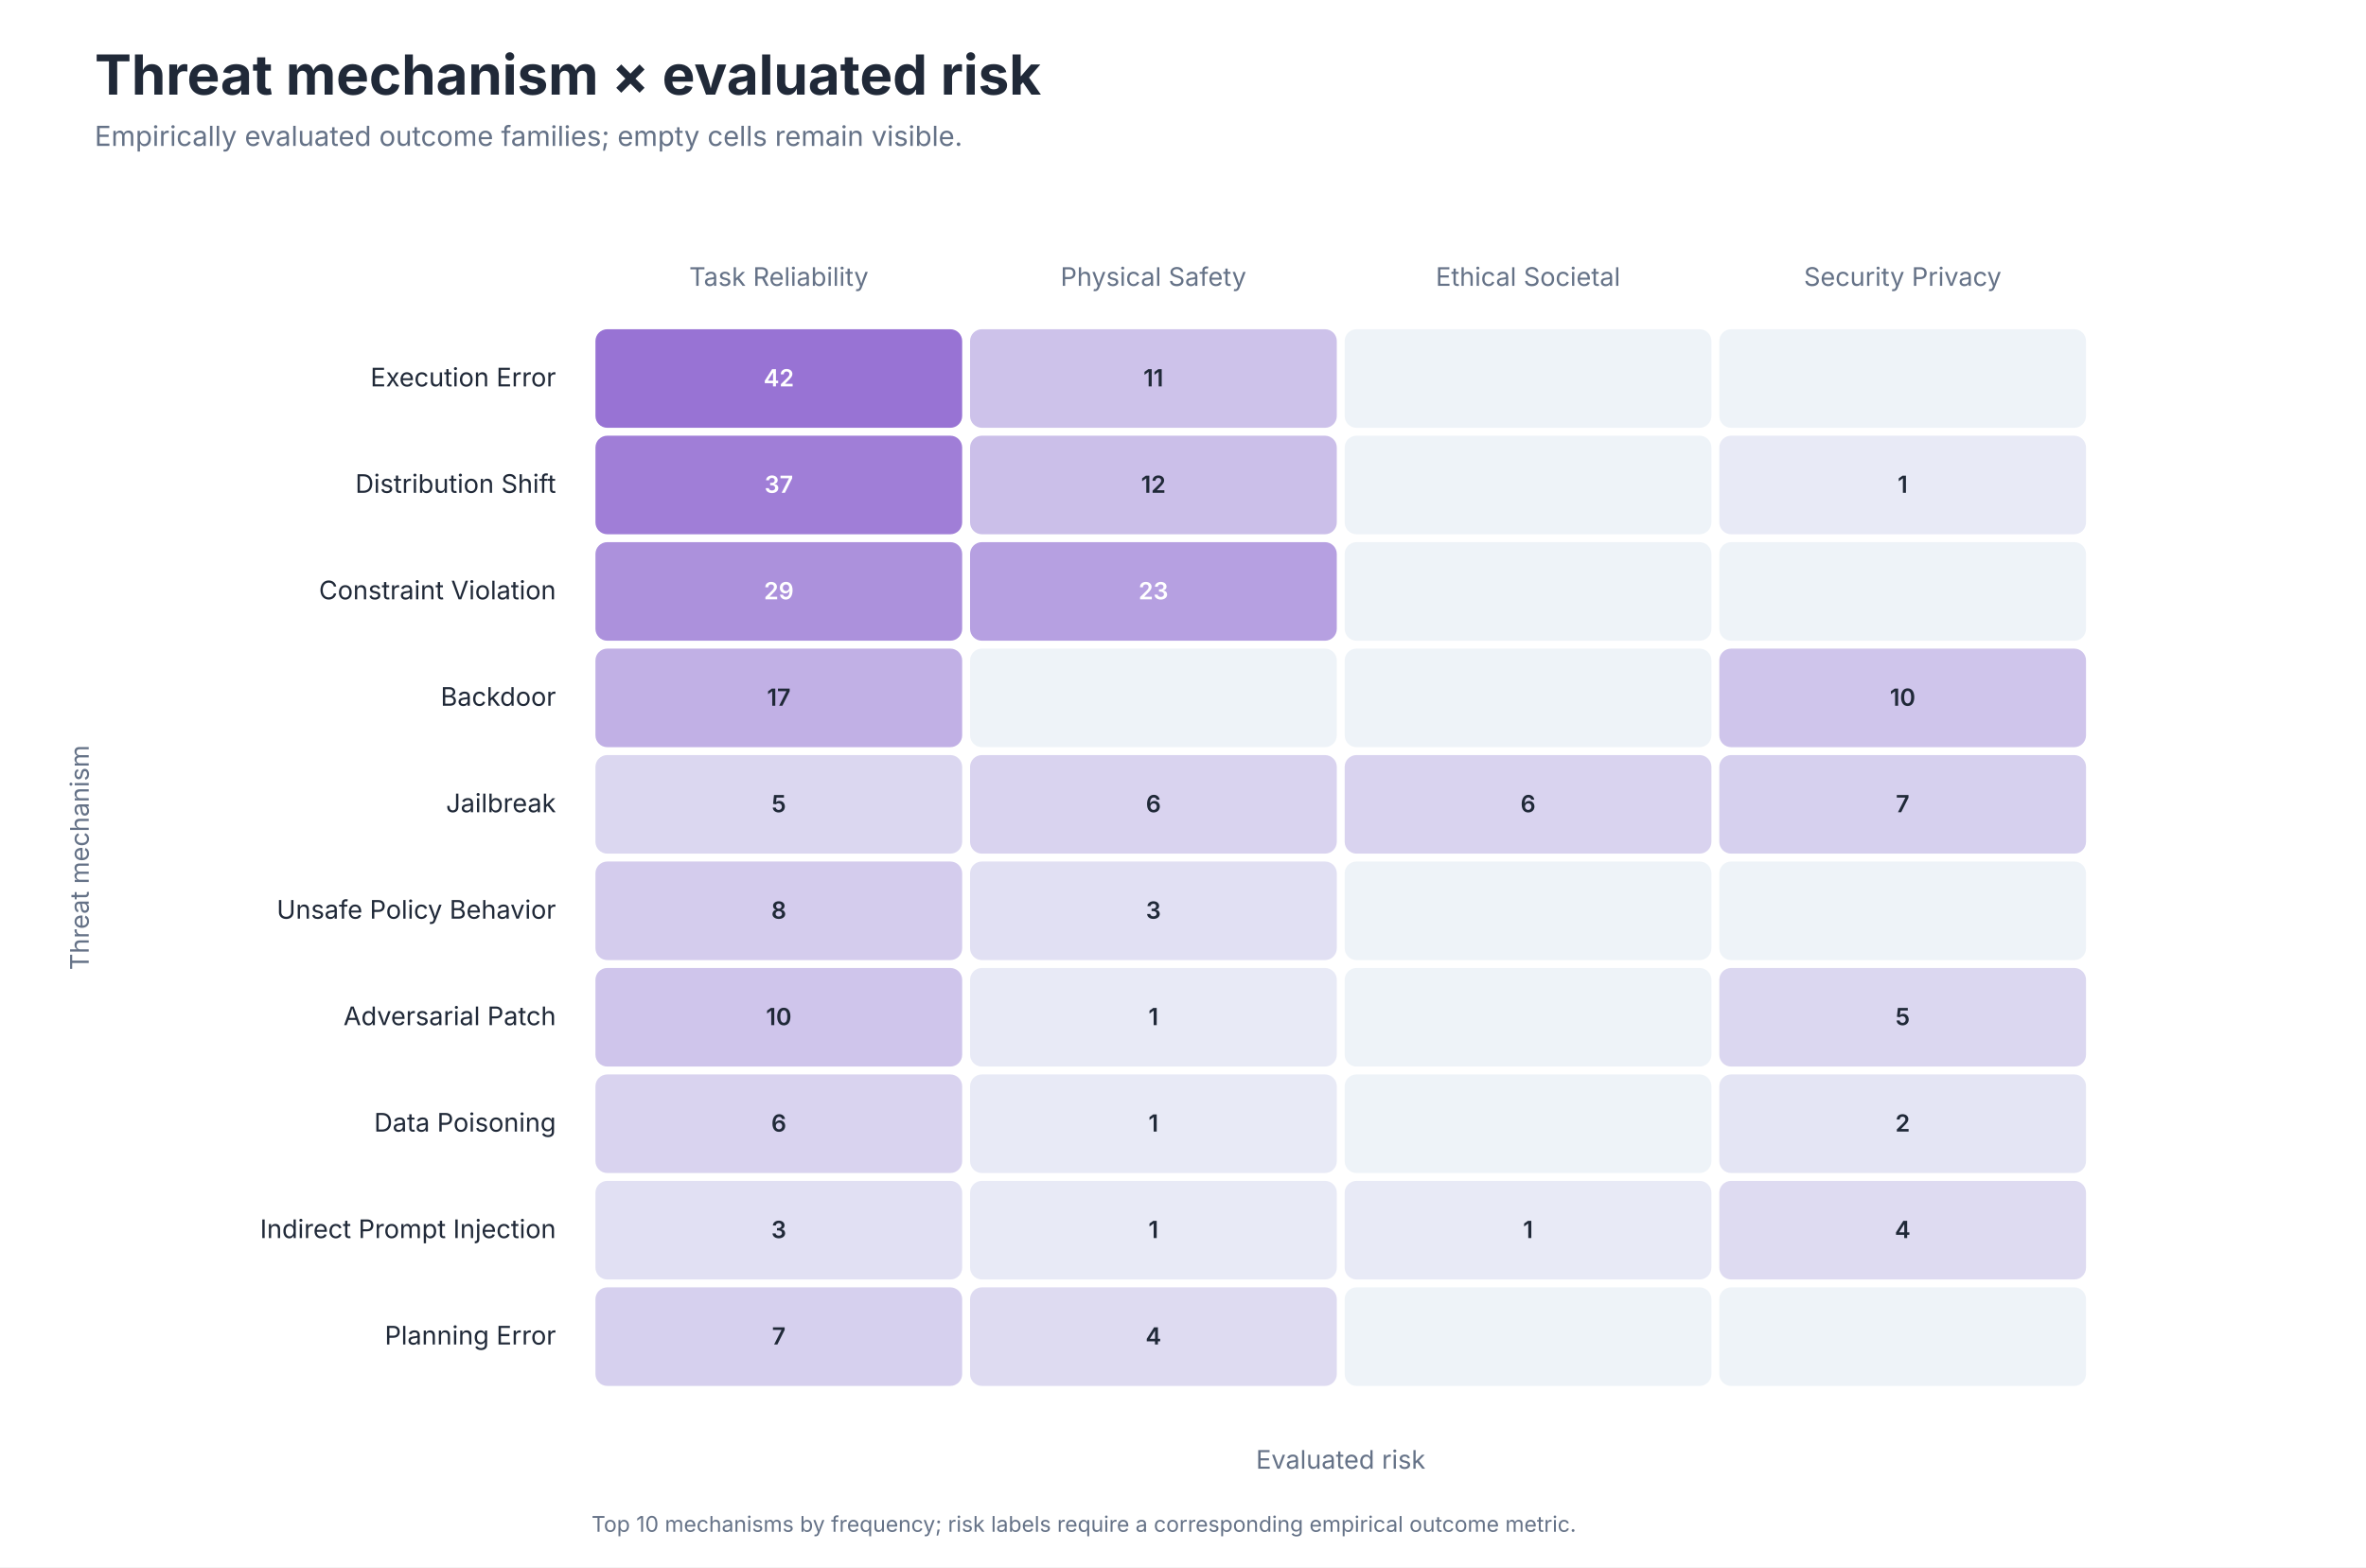
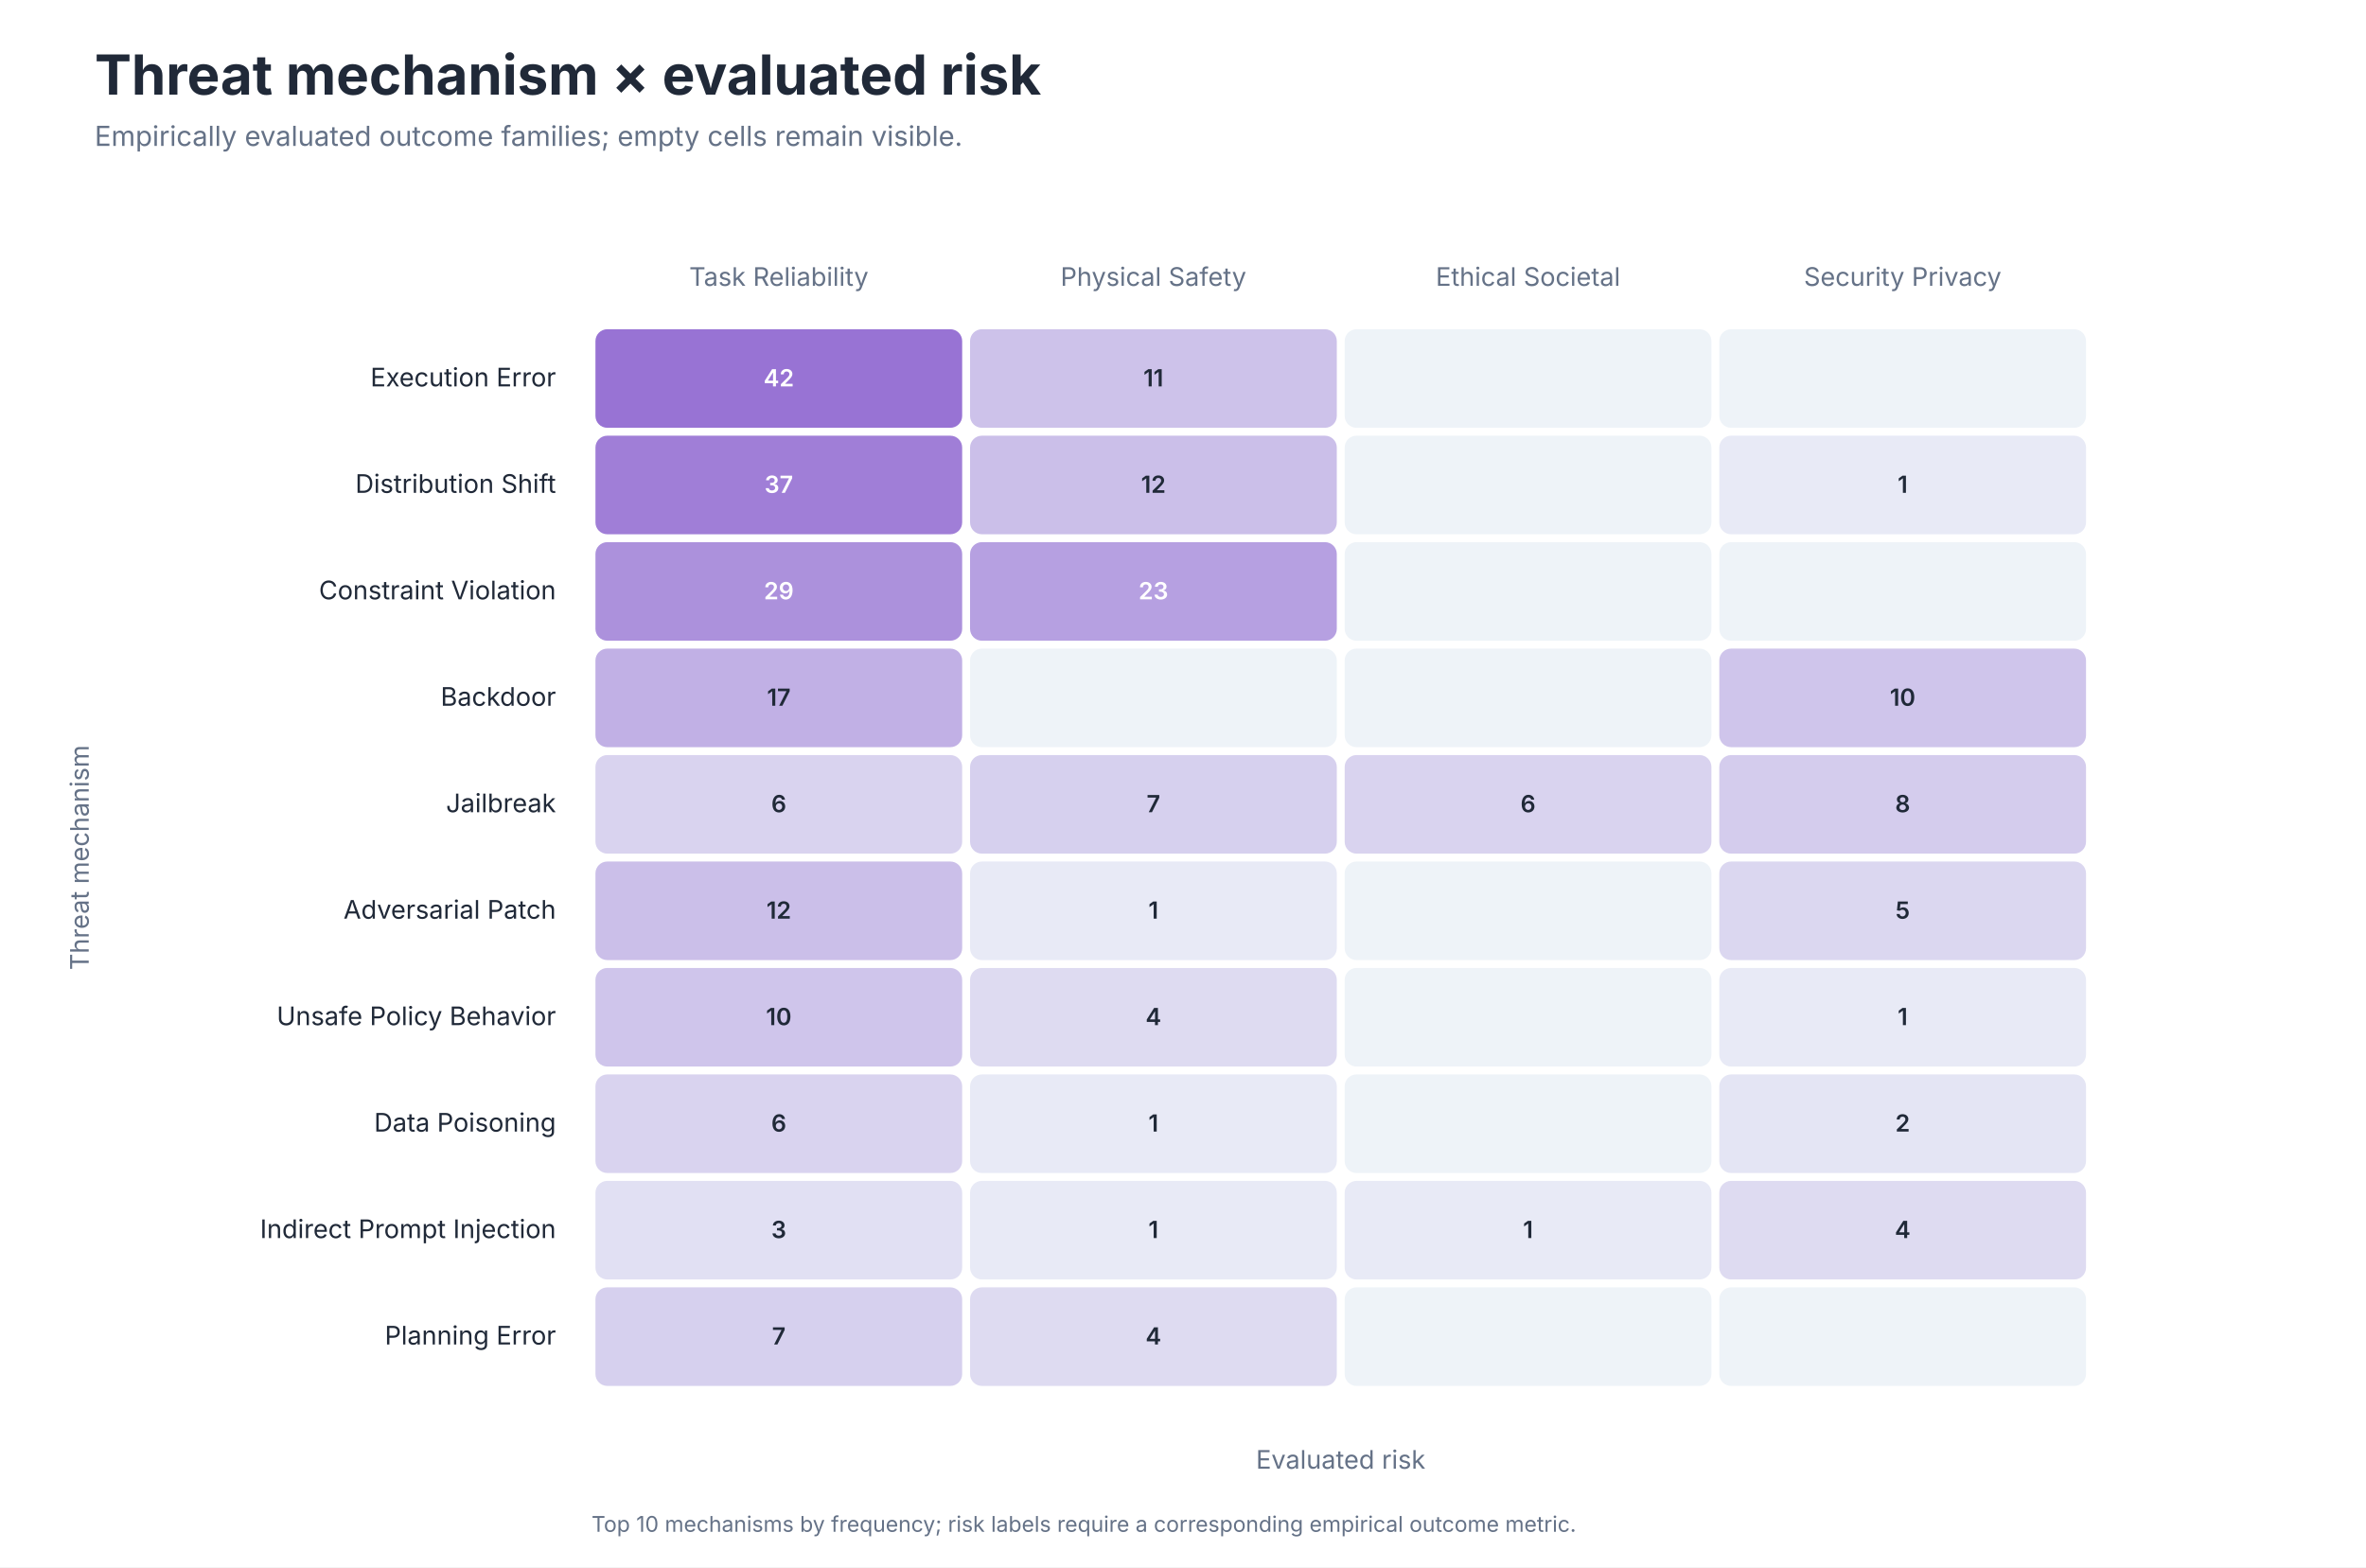
<svg xmlns="http://www.w3.org/2000/svg" role="img" aria-labelledby="title desc" viewBox="0 0 1200 795">
  <style>
text { font-family: -apple-system, BlinkMacSystemFont, 'Segoe UI', sans-serif; }
.title { font-size: 28px; font-weight: 650; fill: #202938; }
.subtitle { font-size: 14px; fill: #657287; }
.axis { font-size: 13px; fill: #657287; }
.label { font-size: 13px; fill: #202938; }
.small { font-size: 11px; fill: #657287; }
</style>
  <rect width="1200" height="795" fill="#FFFFFF" />
  <text class="title" x="48" y="48">Threat mechanism × evaluated risk</text>
  <text class="subtitle" x="48" y="74">Empirically evaluated outcome families; empty cells remain visible.</text>
  <text class="axis" x="395.0" y="145" text-anchor="middle">Task Reliability</text>
  <text class="axis" x="585.0" y="145" text-anchor="middle">Physical Safety</text>
  <text class="axis" x="775.0" y="145" text-anchor="middle">Ethical Societal</text>
  <text class="axis" x="965.0" y="145" text-anchor="middle">Security Privacy</text>
  <text class="label" x="282" y="196.0" text-anchor="end">Execution Error</text>
  <rect x="302" y="167" width="186" height="50" rx="6" fill="#9873D4" />
  <text x="395.0" y="196.0" text-anchor="middle" font-size="12" font-weight="600" fill="#FFFFFF">42</text>
  <rect x="492" y="167" width="186" height="50" rx="6" fill="#CDC2EA" />
  <text x="585.0" y="196.0" text-anchor="middle" font-size="12" font-weight="600" fill="#202938">11</text>
  <rect x="682" y="167" width="186" height="50" rx="6" fill="#EEF3F8" />
  <text x="775.0" y="196.0" text-anchor="middle" font-size="12" font-weight="600" fill="#202938" />
  <rect x="872" y="167" width="186" height="50" rx="6" fill="#EEF3F8" />
  <text x="965.0" y="196.0" text-anchor="middle" font-size="12" font-weight="600" fill="#202938" />
  <text class="label" x="282" y="250.0" text-anchor="end">Distribution Shift</text>
  <rect x="302" y="221" width="186" height="50" rx="6" fill="#A07ED7" />
  <text x="395.0" y="250.0" text-anchor="middle" font-size="12" font-weight="600" fill="#FFFFFF">37</text>
  <rect x="492" y="221" width="186" height="50" rx="6" fill="#CBBFE9" />
  <text x="585.0" y="250.0" text-anchor="middle" font-size="12" font-weight="600" fill="#202938">12</text>
  <rect x="682" y="221" width="186" height="50" rx="6" fill="#EEF3F8" />
  <text x="775.0" y="250.0" text-anchor="middle" font-size="12" font-weight="600" fill="#202938" />
  <rect x="872" y="221" width="186" height="50" rx="6" fill="#E8EAF6" />
  <text x="965.0" y="250.0" text-anchor="middle" font-size="12" font-weight="600" fill="#202938">1</text>
  <text class="label" x="282" y="304.0" text-anchor="end">Constraint Violation</text>
  <rect x="302" y="275" width="186" height="50" rx="6" fill="#AC91DC" />
  <text x="395.0" y="304.0" text-anchor="middle" font-size="12" font-weight="600" fill="#FFFFFF">29</text>
  <rect x="492" y="275" width="186" height="50" rx="6" fill="#B6A0E1" />
  <text x="585.0" y="304.0" text-anchor="middle" font-size="12" font-weight="600" fill="#FFFFFF">23</text>
  <rect x="682" y="275" width="186" height="50" rx="6" fill="#EEF3F8" />
  <text x="775.0" y="304.0" text-anchor="middle" font-size="12" font-weight="600" fill="#202938" />
  <rect x="872" y="275" width="186" height="50" rx="6" fill="#EEF3F8" />
  <text x="965.0" y="304.0" text-anchor="middle" font-size="12" font-weight="600" fill="#202938" />
  <text class="label" x="282" y="358.0" text-anchor="end">Backdoor</text>
  <rect x="302" y="329" width="186" height="50" rx="6" fill="#C1B0E5" />
  <text x="395.0" y="358.0" text-anchor="middle" font-size="12" font-weight="600" fill="#202938">17</text>
  <rect x="492" y="329" width="186" height="50" rx="6" fill="#EEF3F8" />
  <text x="585.0" y="358.0" text-anchor="middle" font-size="12" font-weight="600" fill="#202938" />
  <rect x="682" y="329" width="186" height="50" rx="6" fill="#EEF3F8" />
  <text x="775.0" y="358.0" text-anchor="middle" font-size="12" font-weight="600" fill="#202938" />
  <rect x="872" y="329" width="186" height="50" rx="6" fill="#CFC5EB" />
  <text x="965.0" y="358.0" text-anchor="middle" font-size="12" font-weight="600" fill="#202938">10</text>
  <text class="label" x="282" y="412.0" text-anchor="end">Jailbreak</text>
-   <rect x="302" y="383" width="186" height="50" rx="6" fill="#DBD7F0" />
-   <text x="395.0" y="412.0" text-anchor="middle" font-size="12" font-weight="600" fill="#202938">5</text>
-   <rect x="492" y="383" width="186" height="50" rx="6" fill="#D9D3EF" />
-   <text x="585.0" y="412.0" text-anchor="middle" font-size="12" font-weight="600" fill="#202938">6</text>
+   <rect x="302" y="383" width="186" height="50" rx="6" fill="#D9D3EF" />
+   <text x="395.0" y="412.0" text-anchor="middle" font-size="12" font-weight="600" fill="#202938">6</text>
+   <rect x="492" y="383" width="186" height="50" rx="6" fill="#D6D0EE" />
+   <text x="585.0" y="412.0" text-anchor="middle" font-size="12" font-weight="600" fill="#202938">7</text>
  <rect x="682" y="383" width="186" height="50" rx="6" fill="#D9D3EF" />
  <text x="775.0" y="412.0" text-anchor="middle" font-size="12" font-weight="600" fill="#202938">6</text>
-   <rect x="872" y="383" width="186" height="50" rx="6" fill="#D6D0EE" />
-   <text x="965.0" y="412.0" text-anchor="middle" font-size="12" font-weight="600" fill="#202938">7</text>
-   <text class="label" x="282" y="466.0" text-anchor="end">Unsafe Policy Behavior</text>
-   <rect x="302" y="437" width="186" height="50" rx="6" fill="#D4CCED" />
-   <text x="395.0" y="466.0" text-anchor="middle" font-size="12" font-weight="600" fill="#202938">8</text>
-   <rect x="492" y="437" width="186" height="50" rx="6" fill="#E1E0F3" />
-   <text x="585.0" y="466.0" text-anchor="middle" font-size="12" font-weight="600" fill="#202938">3</text>
+   <rect x="872" y="383" width="186" height="50" rx="6" fill="#D4CCED" />
+   <text x="965.0" y="412.0" text-anchor="middle" font-size="12" font-weight="600" fill="#202938">8</text>
+   <text class="label" x="282" y="466.0" text-anchor="end">Adversarial Patch</text>
+   <rect x="302" y="437" width="186" height="50" rx="6" fill="#CBBFE9" />
+   <text x="395.0" y="466.0" text-anchor="middle" font-size="12" font-weight="600" fill="#202938">12</text>
+   <rect x="492" y="437" width="186" height="50" rx="6" fill="#E8EAF6" />
+   <text x="585.0" y="466.0" text-anchor="middle" font-size="12" font-weight="600" fill="#202938">1</text>
  <rect x="682" y="437" width="186" height="50" rx="6" fill="#EEF3F8" />
  <text x="775.0" y="466.0" text-anchor="middle" font-size="12" font-weight="600" fill="#202938" />
-   <rect x="872" y="437" width="186" height="50" rx="6" fill="#EEF3F8" />
-   <text x="965.0" y="466.0" text-anchor="middle" font-size="12" font-weight="600" fill="#202938" />
-   <text class="label" x="282" y="520.0" text-anchor="end">Adversarial Patch</text>
+   <rect x="872" y="437" width="186" height="50" rx="6" fill="#DBD7F0" />
+   <text x="965.0" y="466.0" text-anchor="middle" font-size="12" font-weight="600" fill="#202938">5</text>
+   <text class="label" x="282" y="520.0" text-anchor="end">Unsafe Policy Behavior</text>
  <rect x="302" y="491" width="186" height="50" rx="6" fill="#CFC5EB" />
  <text x="395.0" y="520.0" text-anchor="middle" font-size="12" font-weight="600" fill="#202938">10</text>
-   <rect x="492" y="491" width="186" height="50" rx="6" fill="#E8EAF6" />
-   <text x="585.0" y="520.0" text-anchor="middle" font-size="12" font-weight="600" fill="#202938">1</text>
+   <rect x="492" y="491" width="186" height="50" rx="6" fill="#DEDBF1" />
+   <text x="585.0" y="520.0" text-anchor="middle" font-size="12" font-weight="600" fill="#202938">4</text>
  <rect x="682" y="491" width="186" height="50" rx="6" fill="#EEF3F8" />
  <text x="775.0" y="520.0" text-anchor="middle" font-size="12" font-weight="600" fill="#202938" />
-   <rect x="872" y="491" width="186" height="50" rx="6" fill="#DBD7F0" />
-   <text x="965.0" y="520.0" text-anchor="middle" font-size="12" font-weight="600" fill="#202938">5</text>
+   <rect x="872" y="491" width="186" height="50" rx="6" fill="#E8EAF6" />
+   <text x="965.0" y="520.0" text-anchor="middle" font-size="12" font-weight="600" fill="#202938">1</text>
  <text class="label" x="282" y="574.0" text-anchor="end">Data Poisoning</text>
  <rect x="302" y="545" width="186" height="50" rx="6" fill="#D9D3EF" />
  <text x="395.0" y="574.0" text-anchor="middle" font-size="12" font-weight="600" fill="#202938">6</text>
  <rect x="492" y="545" width="186" height="50" rx="6" fill="#E8EAF6" />
  <text x="585.0" y="574.0" text-anchor="middle" font-size="12" font-weight="600" fill="#202938">1</text>
  <rect x="682" y="545" width="186" height="50" rx="6" fill="#EEF3F8" />
  <text x="775.0" y="574.0" text-anchor="middle" font-size="12" font-weight="600" fill="#202938" />
  <rect x="872" y="545" width="186" height="50" rx="6" fill="#E4E5F4" />
  <text x="965.0" y="574.0" text-anchor="middle" font-size="12" font-weight="600" fill="#202938">2</text>
  <text class="label" x="282" y="628.0" text-anchor="end">Indirect Prompt Injection</text>
  <rect x="302" y="599" width="186" height="50" rx="6" fill="#E1E0F3" />
  <text x="395.0" y="628.0" text-anchor="middle" font-size="12" font-weight="600" fill="#202938">3</text>
  <rect x="492" y="599" width="186" height="50" rx="6" fill="#E8EAF6" />
  <text x="585.0" y="628.0" text-anchor="middle" font-size="12" font-weight="600" fill="#202938">1</text>
  <rect x="682" y="599" width="186" height="50" rx="6" fill="#E8EAF6" />
  <text x="775.0" y="628.0" text-anchor="middle" font-size="12" font-weight="600" fill="#202938">1</text>
  <rect x="872" y="599" width="186" height="50" rx="6" fill="#DEDBF1" />
  <text x="965.0" y="628.0" text-anchor="middle" font-size="12" font-weight="600" fill="#202938">4</text>
  <text class="label" x="282" y="682.0" text-anchor="end">Planning Error</text>
  <rect x="302" y="653" width="186" height="50" rx="6" fill="#D6D0EE" />
  <text x="395.0" y="682.0" text-anchor="middle" font-size="12" font-weight="600" fill="#202938">7</text>
  <rect x="492" y="653" width="186" height="50" rx="6" fill="#DEDBF1" />
  <text x="585.0" y="682.0" text-anchor="middle" font-size="12" font-weight="600" fill="#202938">4</text>
  <rect x="682" y="653" width="186" height="50" rx="6" fill="#EEF3F8" />
  <text x="775.0" y="682.0" text-anchor="middle" font-size="12" font-weight="600" fill="#202938" />
  <rect x="872" y="653" width="186" height="50" rx="6" fill="#EEF3F8" />
  <text x="965.0" y="682.0" text-anchor="middle" font-size="12" font-weight="600" fill="#202938" />
  <text class="axis" x="680.0" y="745" text-anchor="middle">Evaluated risk</text>
  <text class="axis" transform="translate(45 435.0) rotate(-90)" text-anchor="middle">Threat mechanism</text>
  <text class="small" x="300" y="777">Top 10 mechanisms by frequency; risk labels require a corresponding empirical outcome metric.</text>
</svg>
